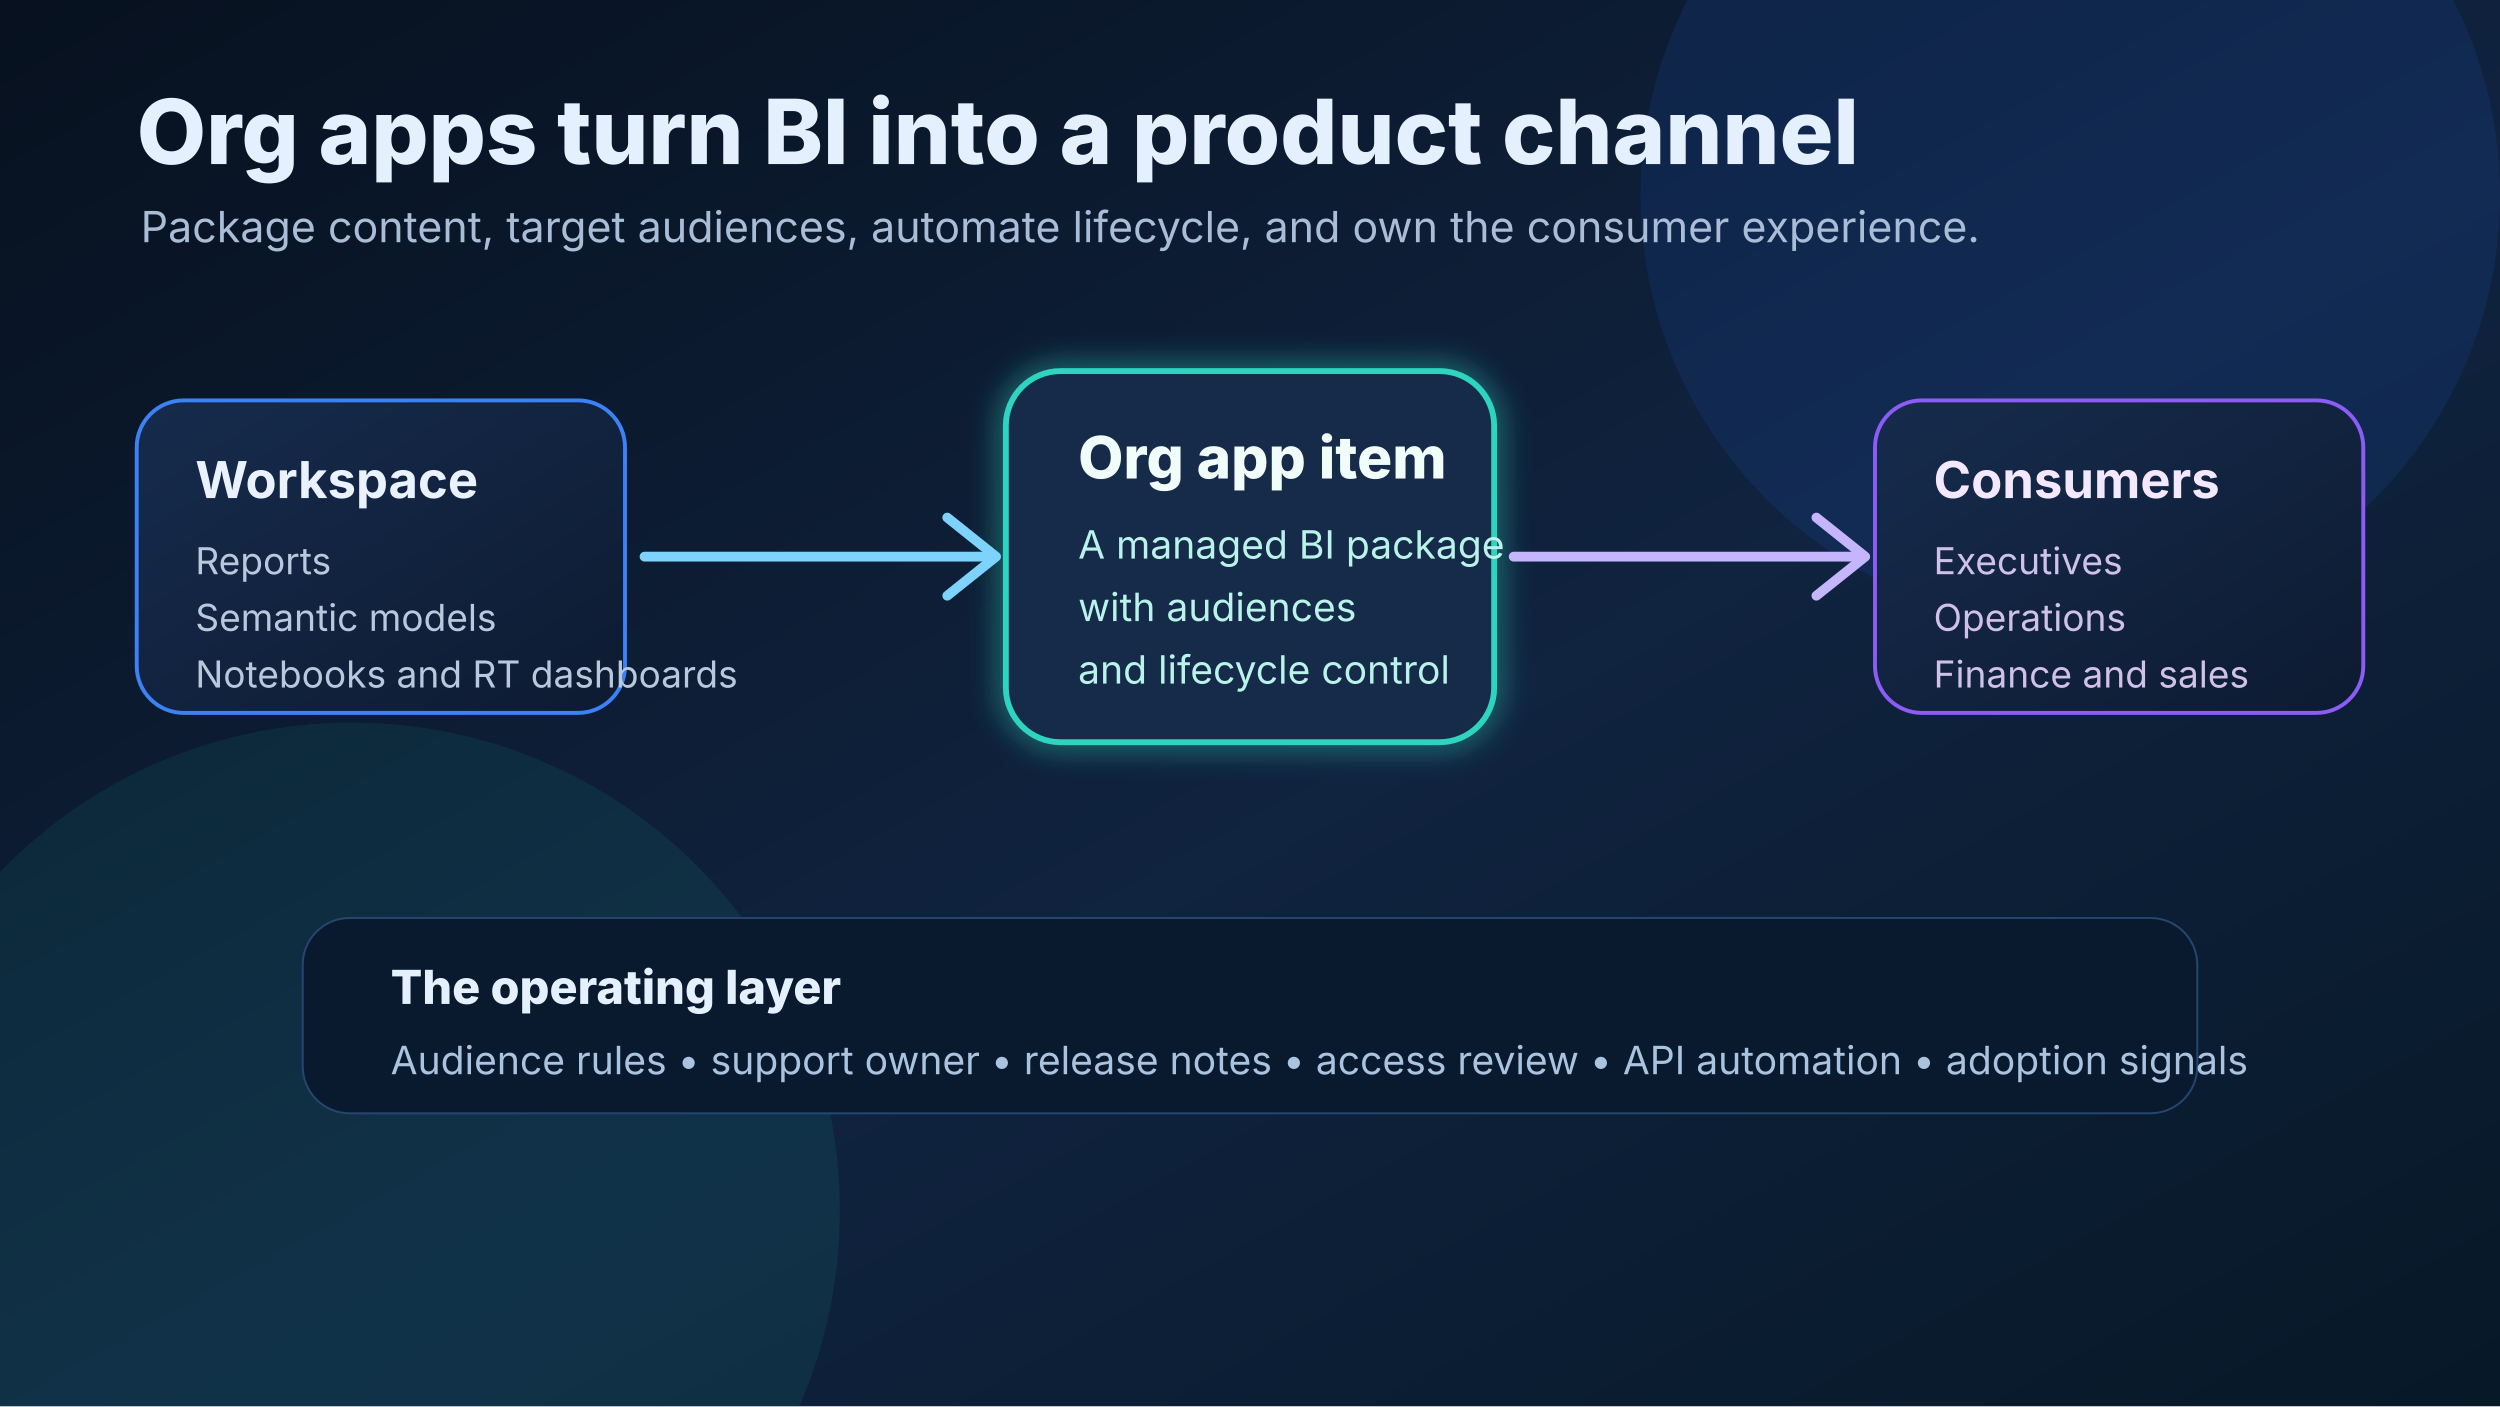
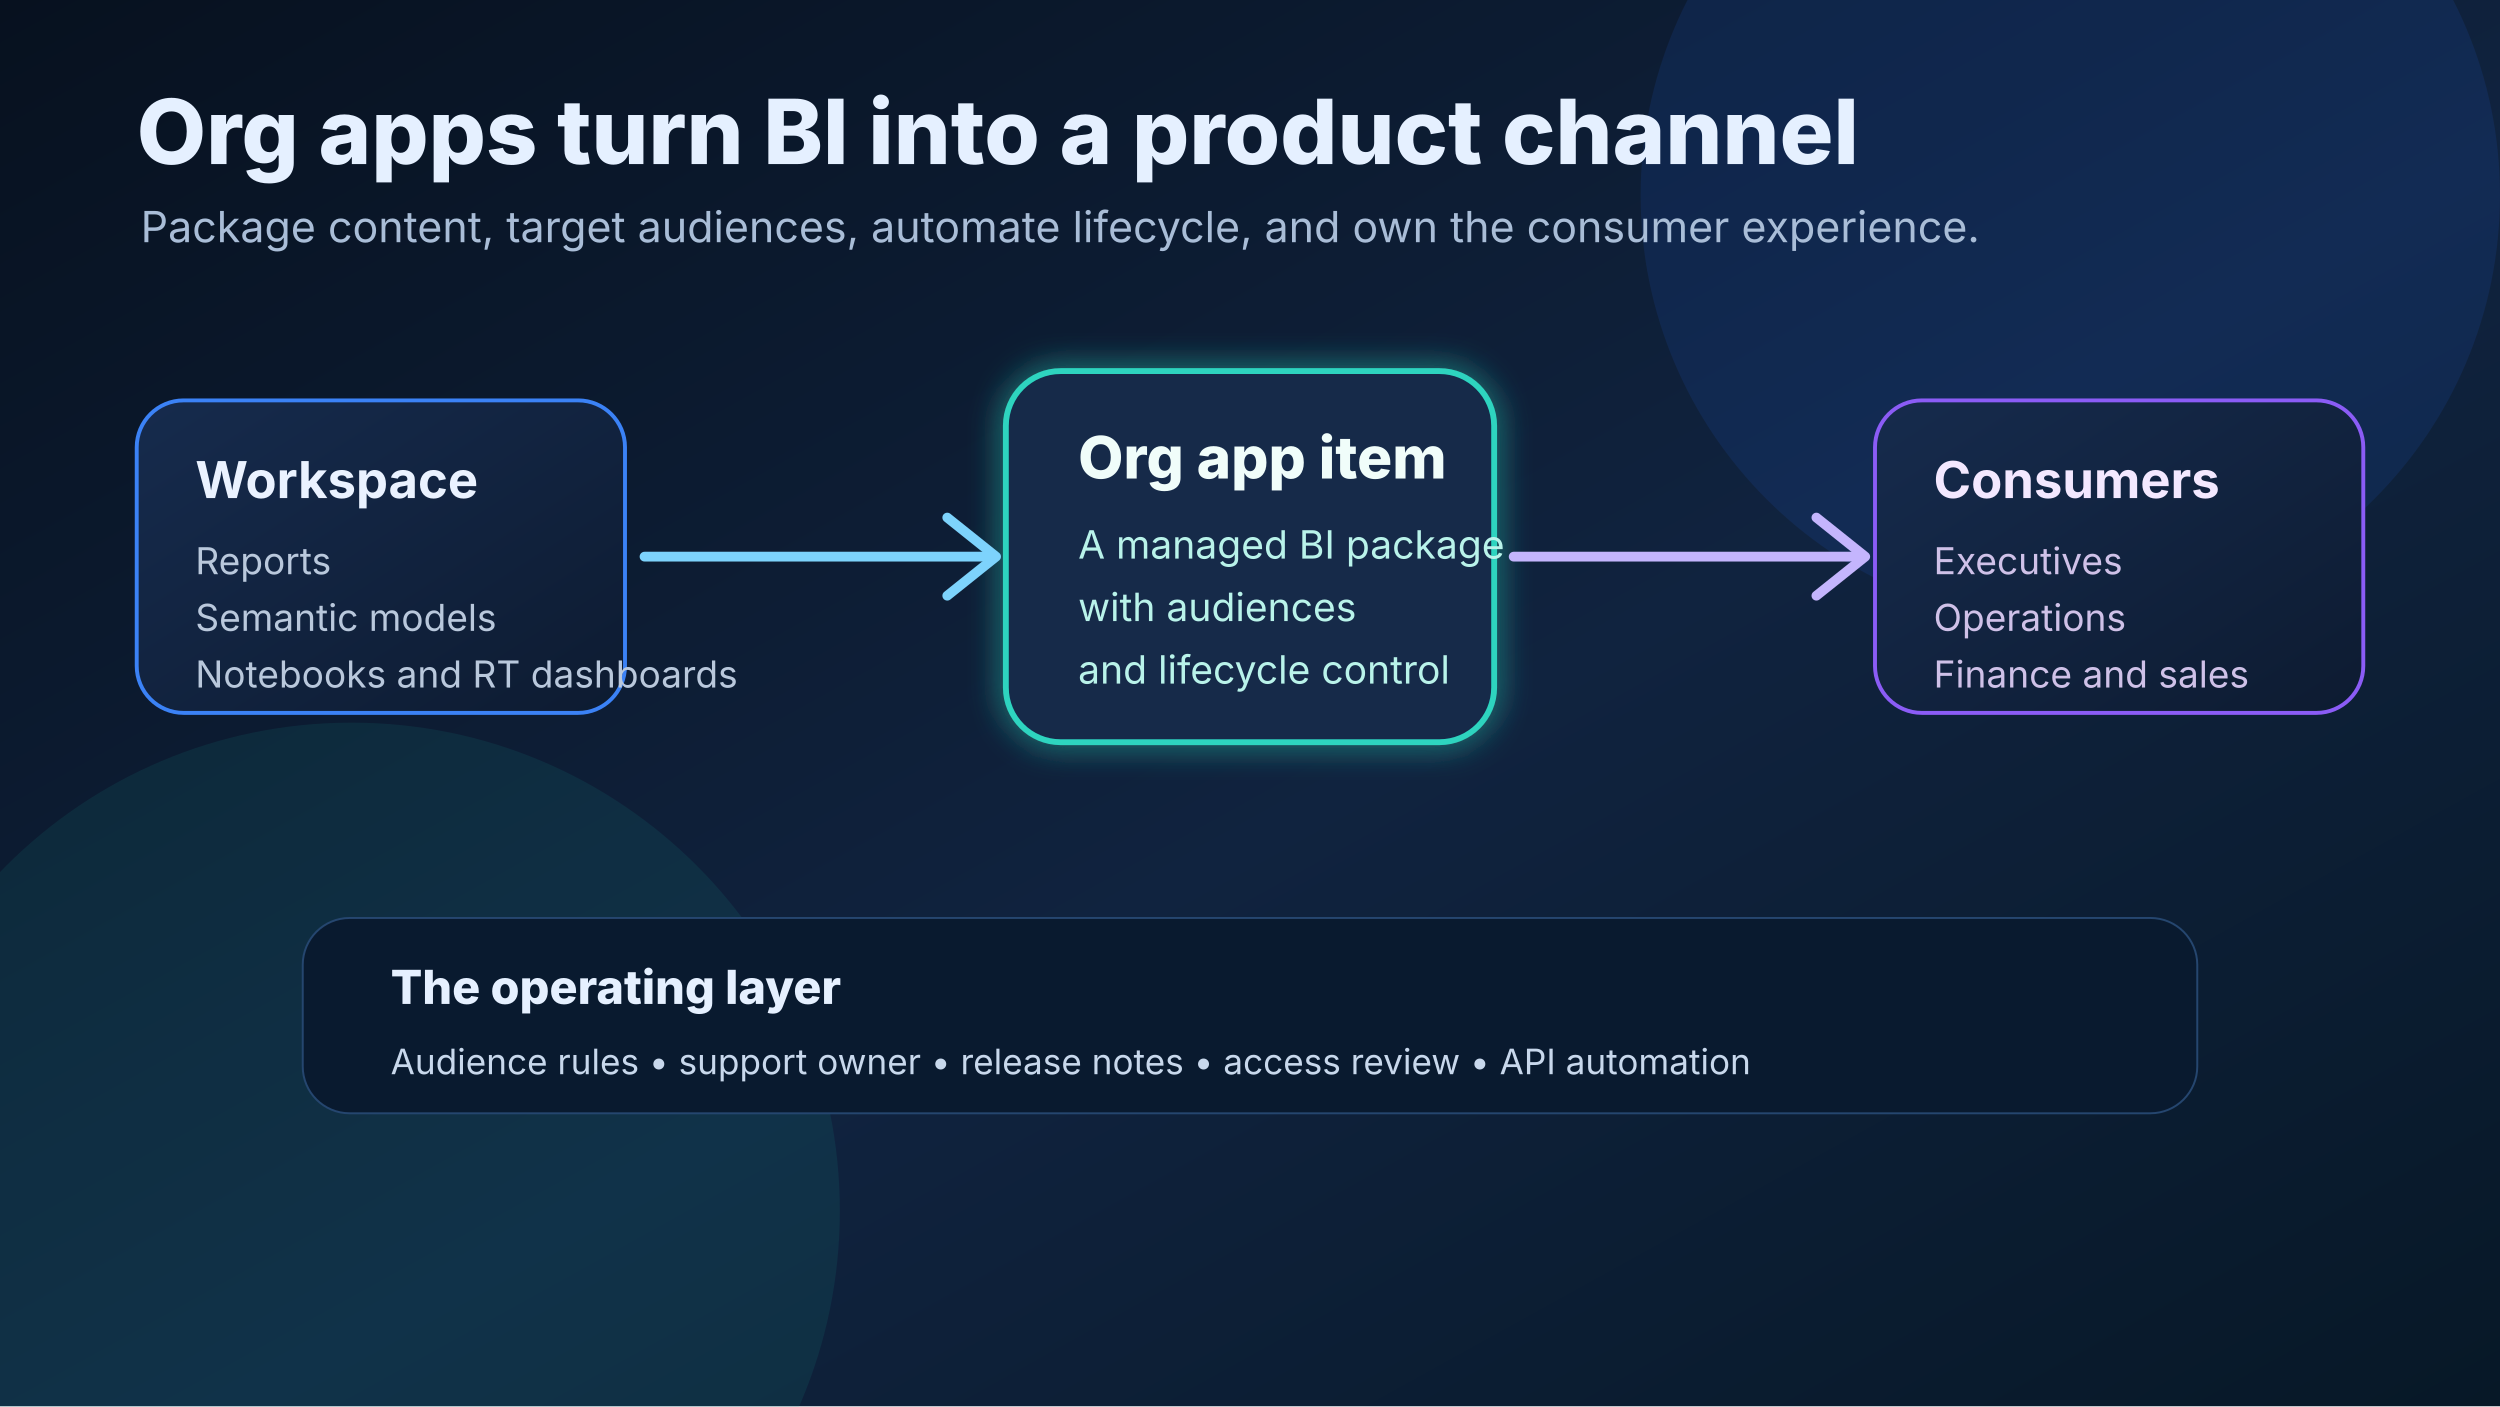
<svg xmlns="http://www.w3.org/2000/svg" viewBox="0 0 1280 720" role="img" aria-labelledby="title desc">
  <defs>
    <linearGradient id="bg" x1="0" y1="0" x2="1" y2="1">
      <stop offset="0" stop-color="#07111f" />
      <stop offset="0.55" stop-color="#10233f" />
      <stop offset="1" stop-color="#071827" />
    </linearGradient>
    <linearGradient id="card" x1="0" y1="0" x2="1" y2="1">
      <stop offset="0" stop-color="#162b4d" />
      <stop offset="1" stop-color="#0d1b31" />
    </linearGradient>
    <filter id="glow">
      <feGaussianBlur stdDeviation="8" result="b" />
      <feMerge>
        <feMergeNode in="b" />
        <feMergeNode in="SourceGraphic" />
      </feMerge>
    </filter>
  </defs>
  <rect width="1280" height="720" fill="url(#bg)" />
  <circle cx="1060" cy="100" r="220" fill="#2563eb" opacity="0.12" />
  <circle cx="180" cy="620" r="250" fill="#14b8a6" opacity="0.10" />
  <text x="70" y="84" fill="#e5f0ff" font-family="Inter, Arial" font-size="46" font-weight="800">Org apps turn BI into a product channel</text>
  <text x="72" y="124" fill="#a9bdd7" font-family="Inter, Arial" font-size="22">Package content, target audiences, automate lifecycle, and own the consumer experience.</text>
  <g font-family="Inter, Arial">
    <rect x="70" y="205" width="250" height="160" rx="24" fill="url(#card)" stroke="#3b82f6" stroke-width="2" />
    <text x="100" y="255" fill="#eaf2ff" font-size="26" font-weight="750">Workspace</text>
    <text x="100" y="294" fill="#b9c8dc" font-size="19">Reports</text>
    <text x="100" y="323" fill="#b9c8dc" font-size="19">Semantic models</text>
    <text x="100" y="352" fill="#b9c8dc" font-size="19">Notebooks and RT dashboards</text>
    <rect x="515" y="190" width="250" height="190" rx="28" fill="#13294a" stroke="#2dd4bf" stroke-width="3" filter="url(#glow)" />
    <text x="552" y="245" fill="#f0fdfa" font-size="30" font-weight="800">Org app item</text>
    <text x="552" y="286" fill="#b9f3ea" font-size="20">A managed BI package</text>
    <text x="552" y="318" fill="#b9f3ea" font-size="20">with audiences</text>
    <text x="552" y="350" fill="#b9f3ea" font-size="20">and lifecycle control</text>
    <rect x="960" y="205" width="250" height="160" rx="24" fill="url(#card)" stroke="#8b5cf6" stroke-width="2" />
    <text x="990" y="255" fill="#f3e8ff" font-size="26" font-weight="750">Consumers</text>
    <text x="990" y="294" fill="#cfc1e8" font-size="19">Executives</text>
    <text x="990" y="323" fill="#cfc1e8" font-size="19">Operations</text>
    <text x="990" y="352" fill="#cfc1e8" font-size="19">Finance and sales</text>
    <path d="M330 285 C390 285 450 285 505 285" fill="none" stroke="#7dd3fc" stroke-width="5" stroke-linecap="round" />
    <path d="M485 265 L510 285 L485 305" fill="none" stroke="#7dd3fc" stroke-width="5" stroke-linecap="round" stroke-linejoin="round" />
    <path d="M775 285 C835 285 895 285 950 285" fill="none" stroke="#c4b5fd" stroke-width="5" stroke-linecap="round" />
    <path d="M930 265 L955 285 L930 305" fill="none" stroke="#c4b5fd" stroke-width="5" stroke-linecap="round" stroke-linejoin="round" />
    <rect x="155" y="470" width="970" height="100" rx="24" fill="#091a2f" stroke="#25466f" />
    <text x="200" y="514" fill="#e5f0ff" font-size="24" font-weight="760">The operating layer</text>
-     <text x="200" y="550" fill="#aac3df" font-size="20">Audience rules  •  support owner  •  release notes  •  access review  •  API automation  •  adoption signals</text>
+     <text x="200" y="550" fill="#c8d8ec" font-size="18">Audience rules  •  support owner  •  release notes  •  access review  •  API automation</text>
  </g>
</svg>
